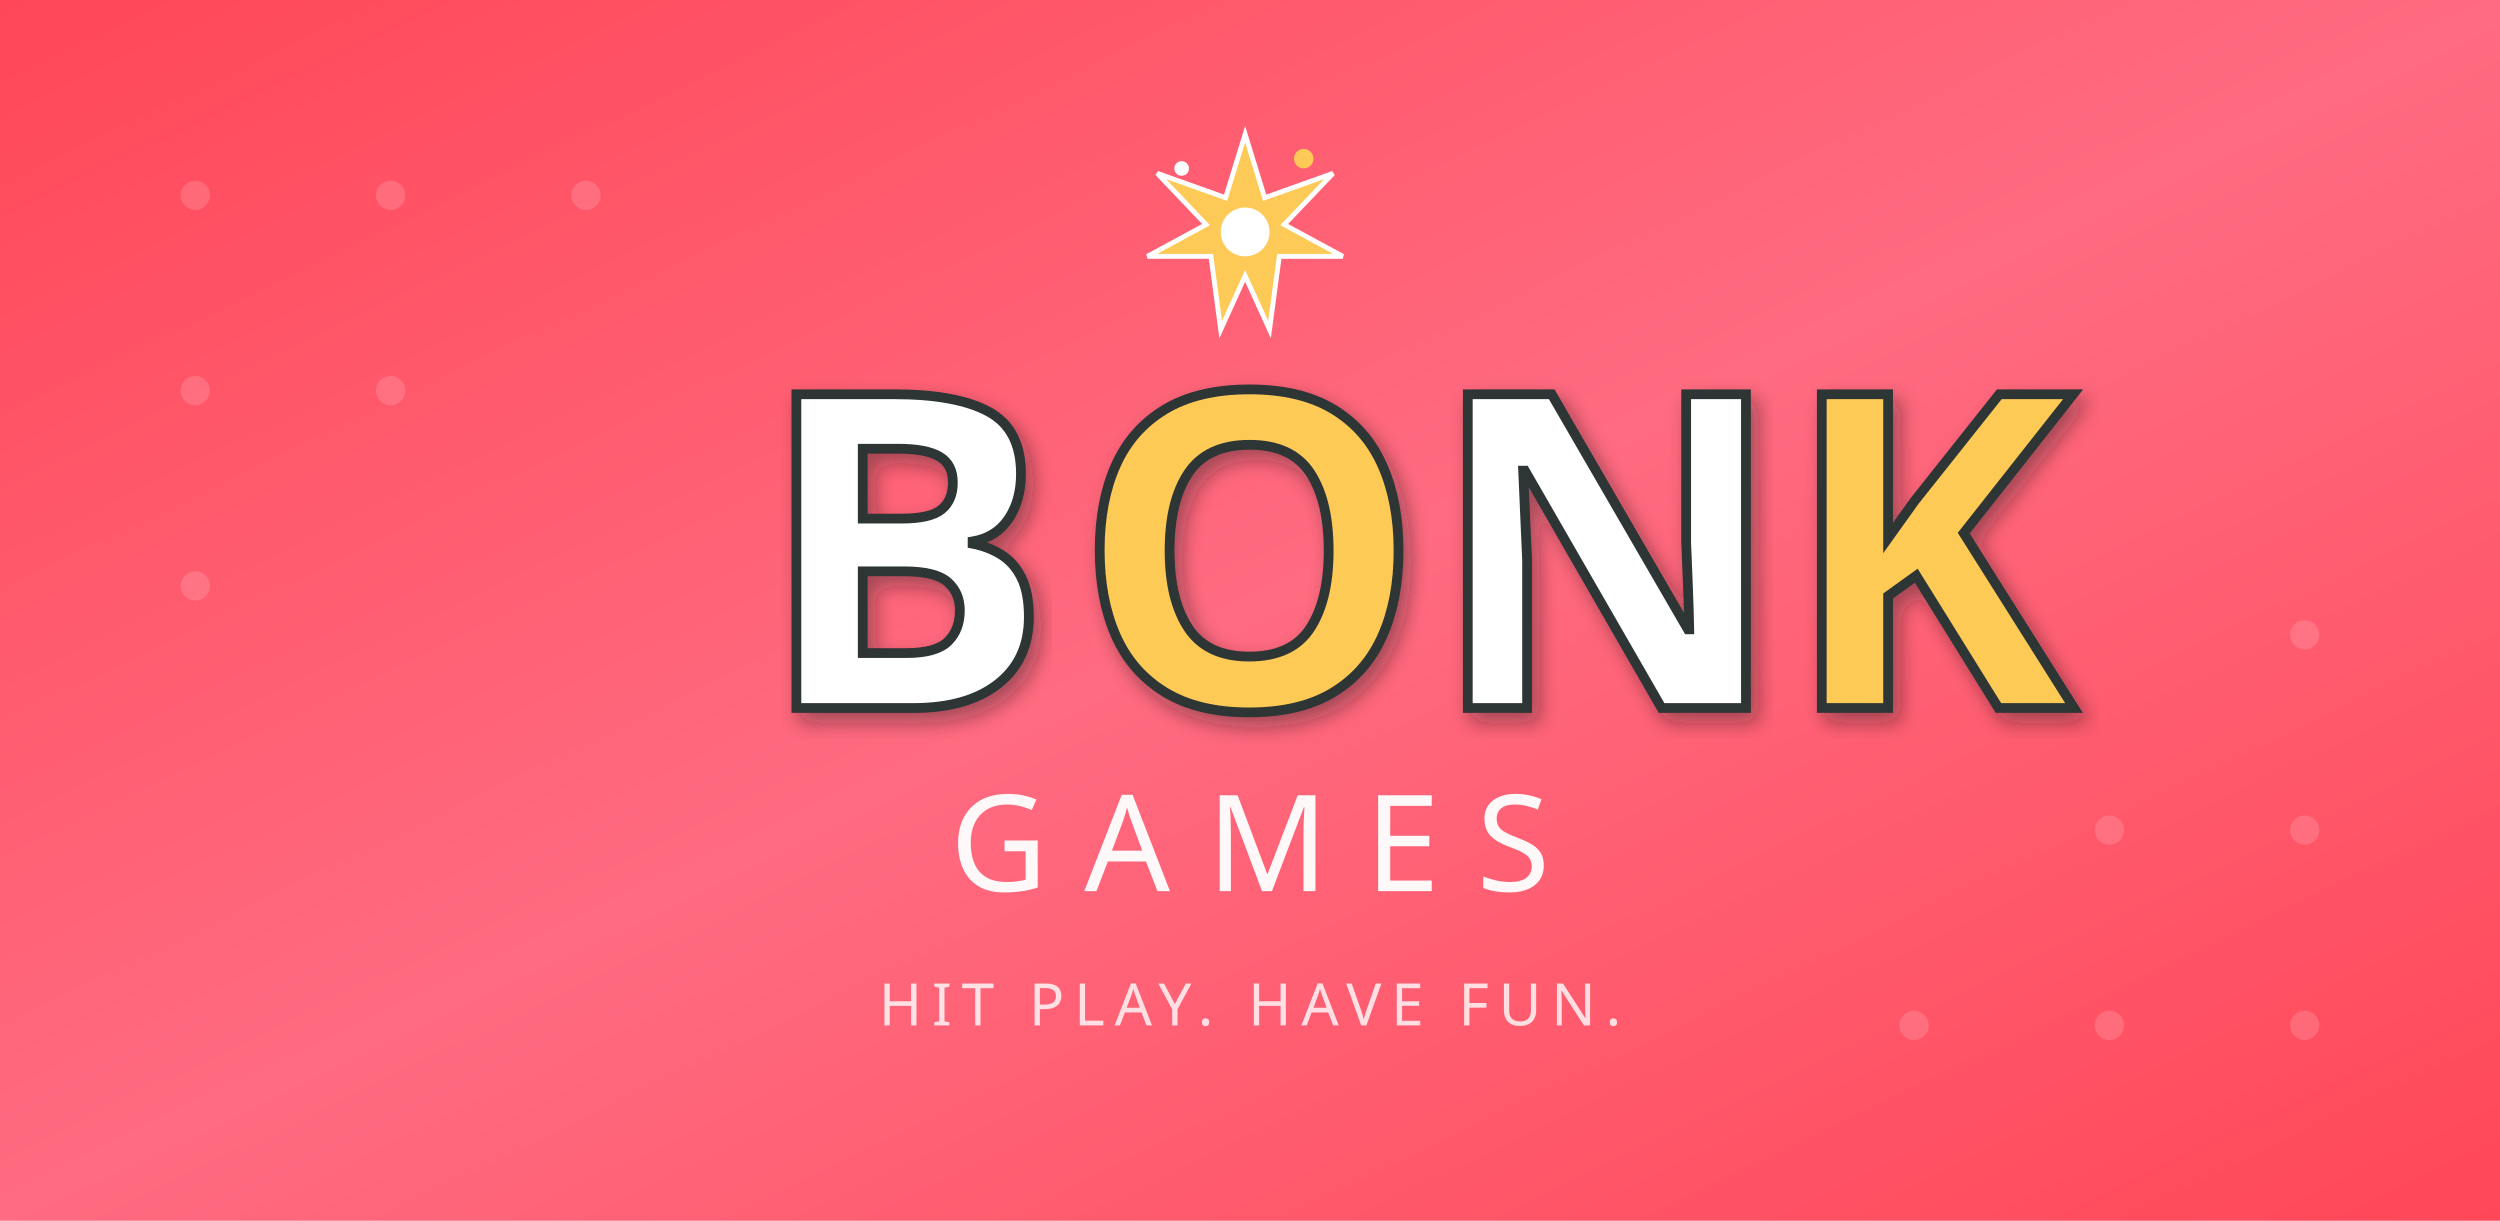
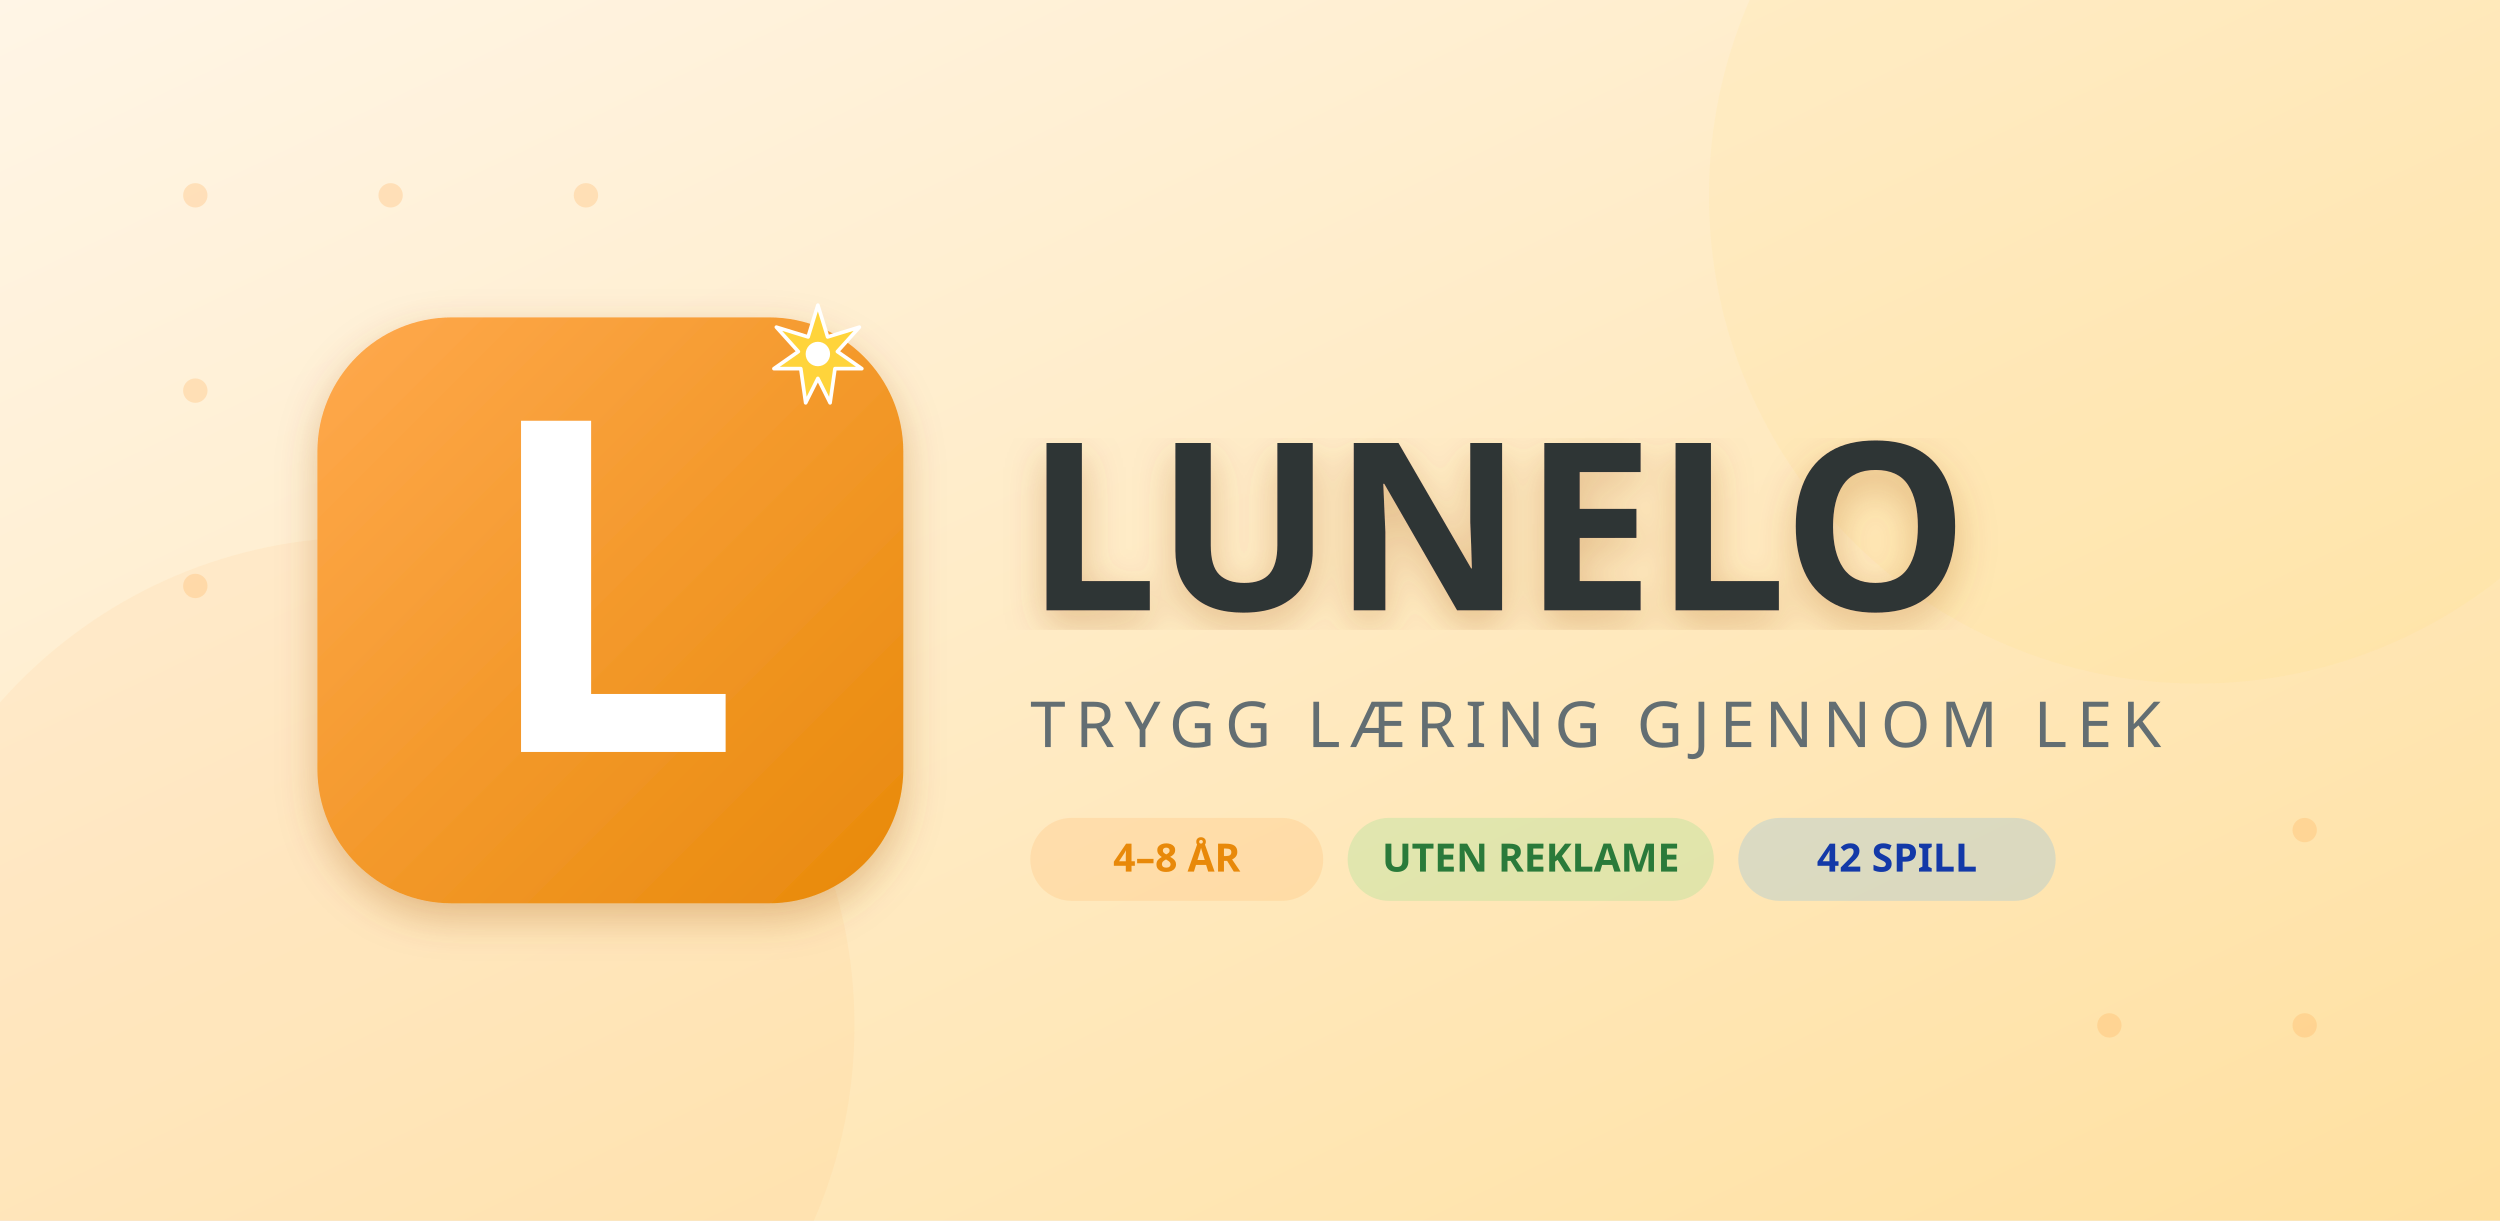
<svg xmlns="http://www.w3.org/2000/svg" viewBox="0 0 1024 500" width="1024" height="500">
  <defs>
    <linearGradient id="bg" x1="0%" y1="0%" x2="100%" y2="100%">
-       <stop offset="0%" style="stop-color:#FF4757" />
-       <stop offset="50%" style="stop-color:#FF6B81" />
-       <stop offset="100%" style="stop-color:#FF4757" />
+       <stop offset="0%" style="stop-color:#FFF5E6" />
+       <stop offset="100%" style="stop-color:#FFE0A0" />
+     </linearGradient>
+     <linearGradient id="accent" x1="0%" y1="0%" x2="100%" y2="100%">
+       <stop offset="0%" style="stop-color:#FFA94D" />
+       <stop offset="100%" style="stop-color:#E8890A" />
    </linearGradient>
    <filter id="shadow">
-       <feDropShadow dx="3" dy="4" stdDeviation="4" flood-color="#1a1a1a" flood-opacity="0.4" />
+       <feDropShadow dx="0" dy="6" stdDeviation="8" flood-color="#a05000" flood-opacity="0.3" />
    </filter>
  </defs>
  <rect width="1024" height="500" fill="url(#bg)" />
-   <circle cx="80" cy="80" r="6" fill="#FFFFFF" opacity="0.15" />
-   <circle cx="160" cy="80" r="6" fill="#FFFFFF" opacity="0.15" />
-   <circle cx="240" cy="80" r="6" fill="#FFFFFF" opacity="0.15" />
-   <circle cx="80" cy="160" r="6" fill="#FFFFFF" opacity="0.15" />
-   <circle cx="160" cy="160" r="6" fill="#FFFFFF" opacity="0.15" />
-   <circle cx="80" cy="240" r="6" fill="#FFFFFF" opacity="0.15" />
-   <circle cx="944" cy="420" r="6" fill="#FFFFFF" opacity="0.15" />
-   <circle cx="864" cy="420" r="6" fill="#FFFFFF" opacity="0.15" />
-   <circle cx="784" cy="420" r="6" fill="#FFFFFF" opacity="0.15" />
-   <circle cx="944" cy="340" r="6" fill="#FFFFFF" opacity="0.15" />
-   <circle cx="864" cy="340" r="6" fill="#FFFFFF" opacity="0.15" />
-   <circle cx="944" cy="260" r="6" fill="#FFFFFF" opacity="0.15" />
-   <text x="310" y="290" font-family="'Arial Black', Impact, sans-serif" font-size="180" font-weight="900" fill="#FFFFFF" stroke="#2D3436" stroke-width="4" filter="url(#shadow)">B</text>
-   <text x="440" y="290" font-family="'Arial Black', Impact, sans-serif" font-size="180" font-weight="900" fill="#FECA57" stroke="#2D3436" stroke-width="4" filter="url(#shadow)">O</text>
-   <text x="585" y="290" font-family="'Arial Black', Impact, sans-serif" font-size="180" font-weight="900" fill="#FFFFFF" stroke="#2D3436" stroke-width="4" filter="url(#shadow)">N</text>
-   <text x="730" y="290" font-family="'Arial Black', Impact, sans-serif" font-size="180" font-weight="900" fill="#FECA57" stroke="#2D3436" stroke-width="4" filter="url(#shadow)">K</text>
-   <g transform="translate(510, 95)">
-     <polygon points="0,-40 8,-14 36,-24 16,-3 40,10 14,10 10,40 0,18 -10,40 -14,10 -40,10 -16,-3 -36,-24 -8,-14" fill="#FECA57" stroke="#FFFFFF" stroke-width="2" />
-     <circle cx="0" cy="0" r="10" fill="#FFFFFF" />
-     <circle cx="24" cy="-30" r="4" fill="#FECA57" />
-     <circle cx="-26" cy="-26" r="3" fill="#FFFFFF" />
+   <circle cx="80" cy="80" r="5" fill="#FFA94D" opacity="0.25" />
+   <circle cx="160" cy="80" r="5" fill="#FFA94D" opacity="0.25" />
+   <circle cx="240" cy="80" r="5" fill="#FFA94D" opacity="0.25" />
+   <circle cx="80" cy="160" r="5" fill="#FFA94D" opacity="0.25" />
+   <circle cx="160" cy="160" r="5" fill="#FFA94D" opacity="0.25" />
+   <circle cx="80" cy="240" r="5" fill="#FFA94D" opacity="0.25" />
+   <circle cx="944" cy="420" r="5" fill="#FFA94D" opacity="0.25" />
+   <circle cx="864" cy="420" r="5" fill="#FFA94D" opacity="0.25" />
+   <circle cx="944" cy="340" r="5" fill="#FFA94D" opacity="0.25" />
+   <circle cx="150" cy="420" r="200" fill="#FFA94D" opacity="0.08" />
+   <circle cx="900" cy="80" r="200" fill="#FFD43B" opacity="0.07" />
+   <rect x="130" y="130" width="240" height="240" rx="55" ry="55" fill="url(#accent)" filter="url(#shadow)" />
+   <text x="250" y="308" font-family="'Arial Rounded MT Bold','Arial Black',sans-serif" font-size="190" font-weight="900" fill="#FFFFFF" text-anchor="middle">L</text>
+   <g transform="translate(335, 145)">
+     <polygon points="0,-20 4,-7 17,-11 8,-1 18,6 7,6 5,20 0,10 -5,20 -7,6 -18,6 -8,-1 -17,-11 -4,-7" fill="#FFD43B" stroke="#FFFFFF" stroke-width="1.5" stroke-linejoin="round" />
+     <circle cx="0" cy="0" r="5" fill="#FFFFFF" />
  </g>
-   <text x="512" y="365" font-family="'Arial Black', Impact, sans-serif" font-size="55" fill="#FFFFFF" text-anchor="middle" letter-spacing="15" opacity="0.95">GAMES</text>
-   <text x="512" y="420" font-family="'Segoe UI', sans-serif" font-size="24" fill="#FFFFFF" text-anchor="middle" letter-spacing="4" opacity="0.8">HIT PLAY. HAVE FUN.</text>
+   <text x="420" y="250" font-family="'Arial Black',sans-serif" font-size="96" font-weight="900" fill="#2D3436" text-anchor="start" filter="url(#shadow)">LUNELO</text>
+   <text x="422" y="306" font-family="'Segoe UI',sans-serif" font-size="26" fill="#636E72" text-anchor="start" letter-spacing="4">TRYGG LÆRING GJENNOM LEK</text>
+   <rect x="422" y="335" width="120" height="34" rx="17" fill="#FFA94D" opacity="0.18" />
+   <text x="482" y="357" font-family="'Segoe UI',sans-serif" font-size="16" fill="#E8890A" font-weight="700" text-anchor="middle">4–8 ÅR</text>
+   <rect x="552" y="335" width="150" height="34" rx="17" fill="#69DB7C" opacity="0.2" />
+   <text x="627" y="357" font-family="'Segoe UI',sans-serif" font-size="16" fill="#2a7a3a" font-weight="700" text-anchor="middle">UTEN REKLAME</text>
+   <rect x="712" y="335" width="130" height="34" rx="17" fill="#4DABF7" opacity="0.2" />
+   <text x="777" y="357" font-family="'Segoe UI',sans-serif" font-size="16" fill="#1339a8" font-weight="700" text-anchor="middle">42 SPILL</text>
</svg>
